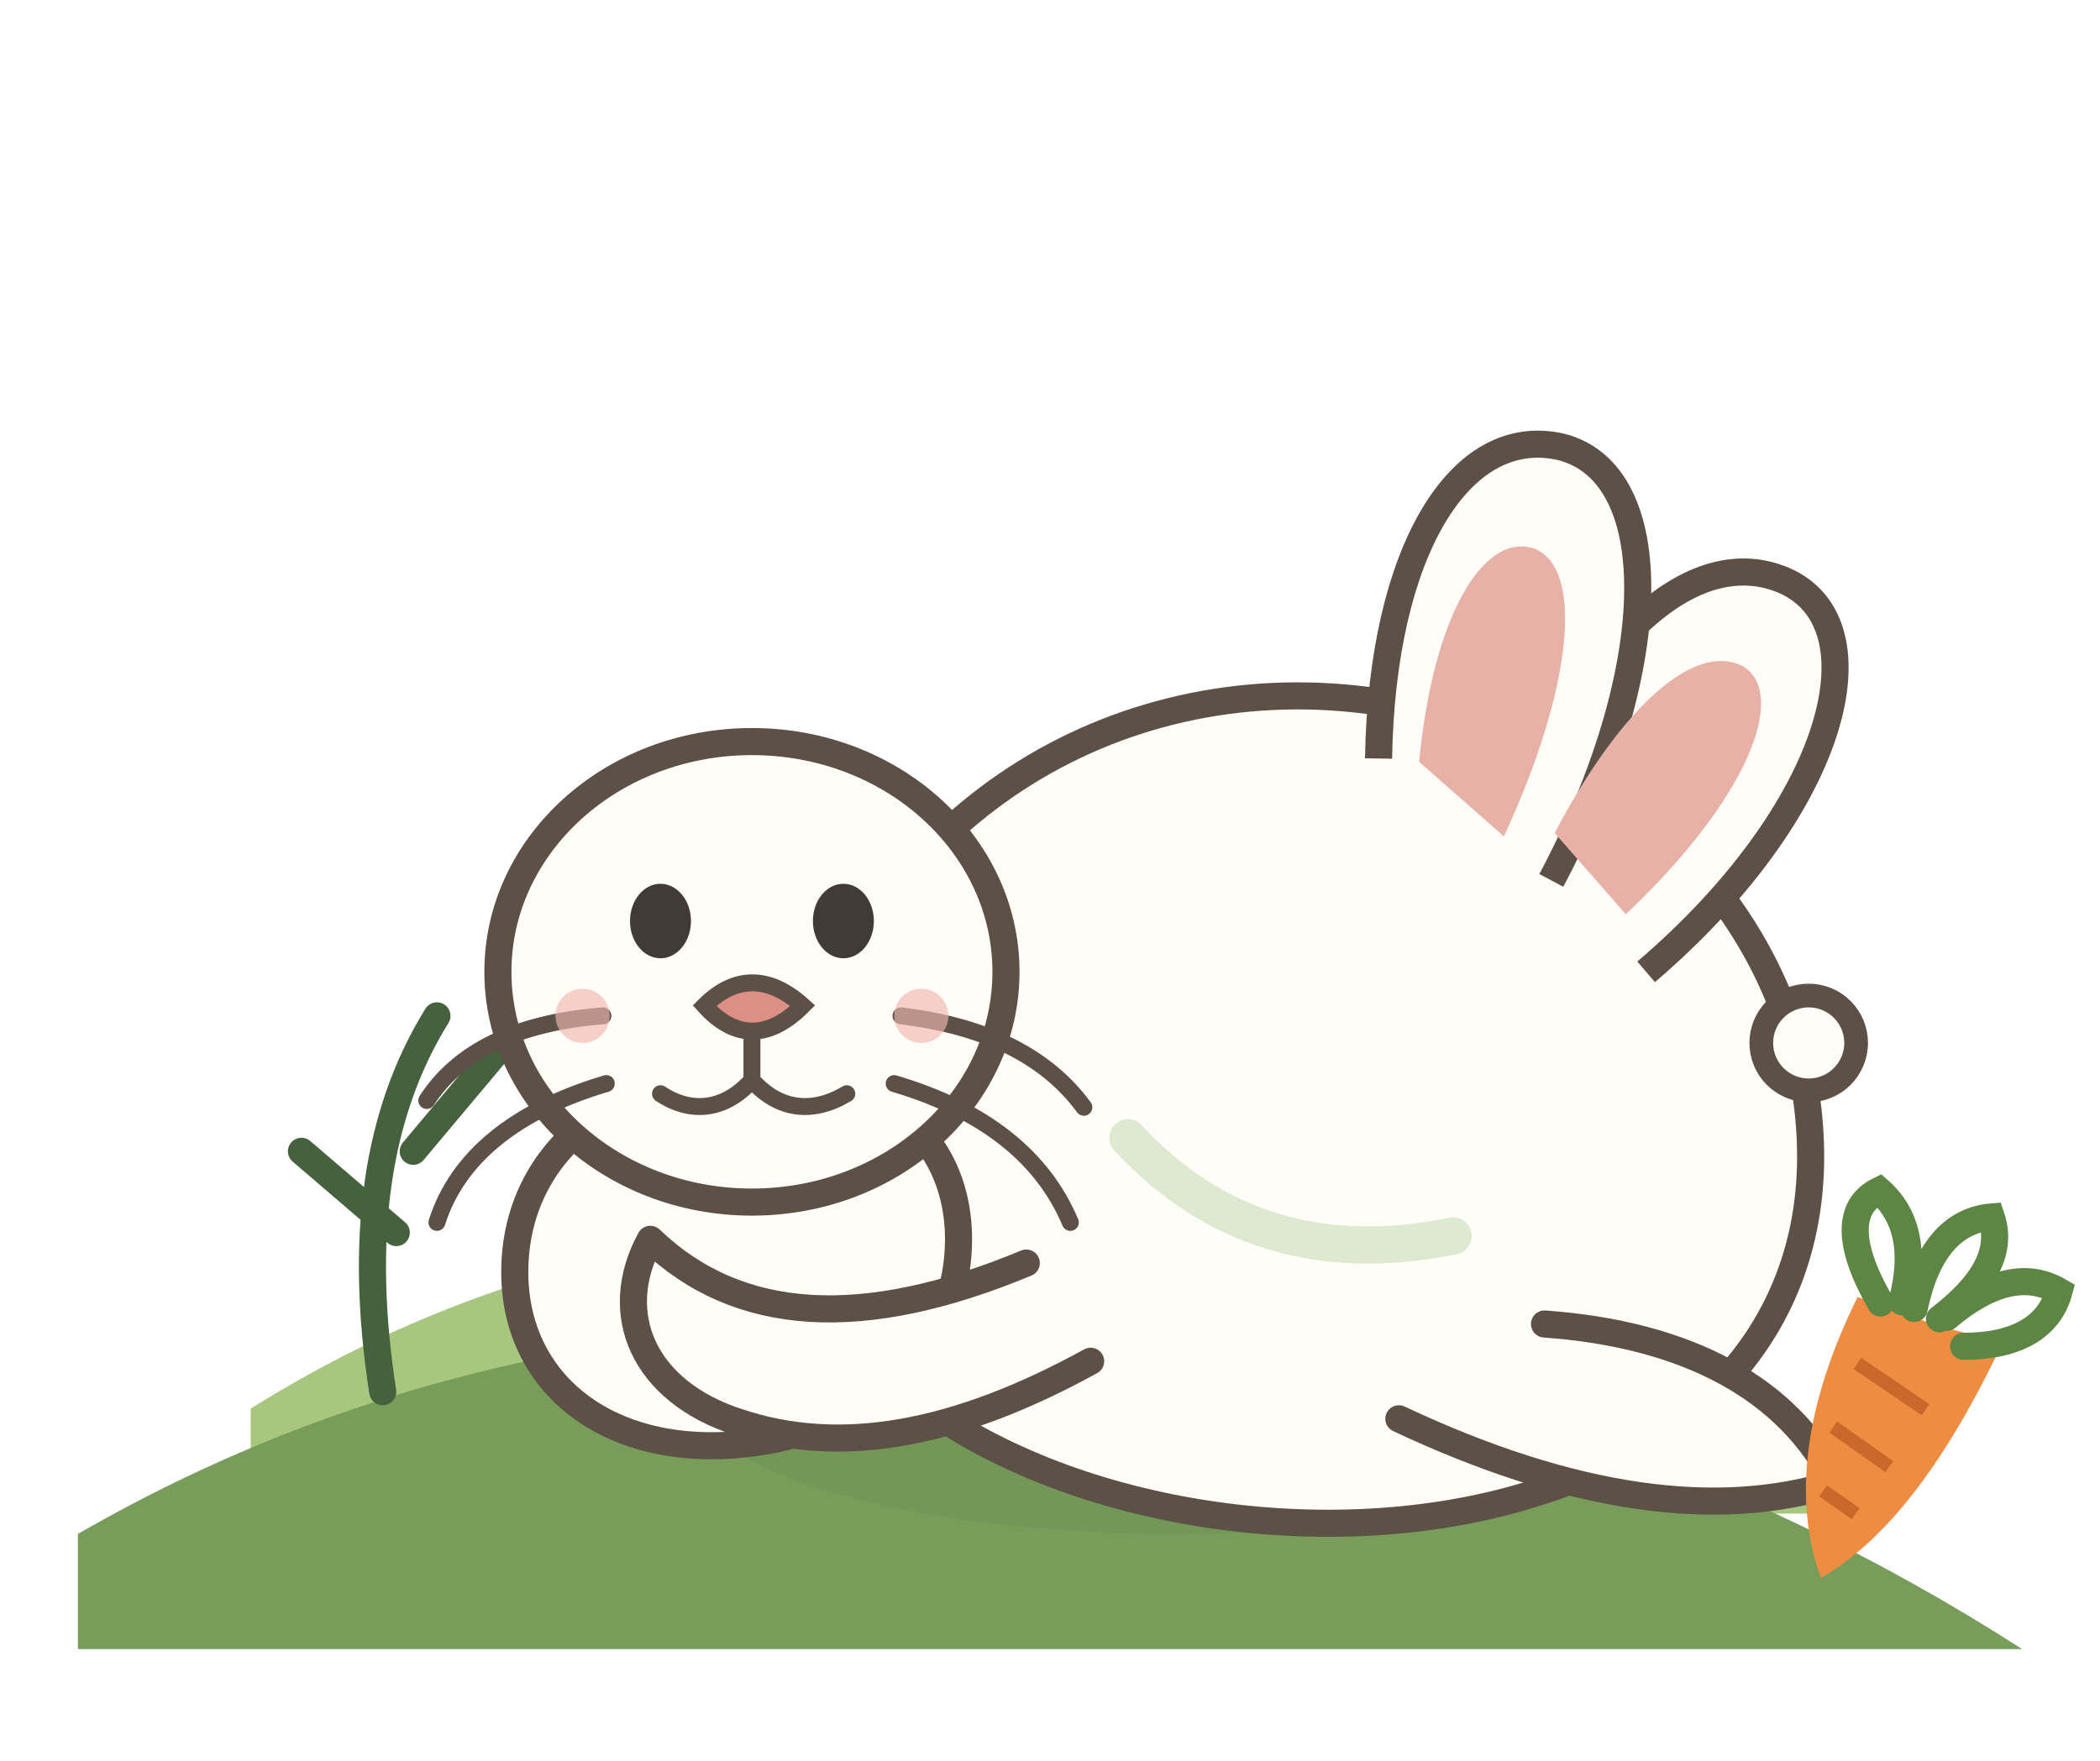
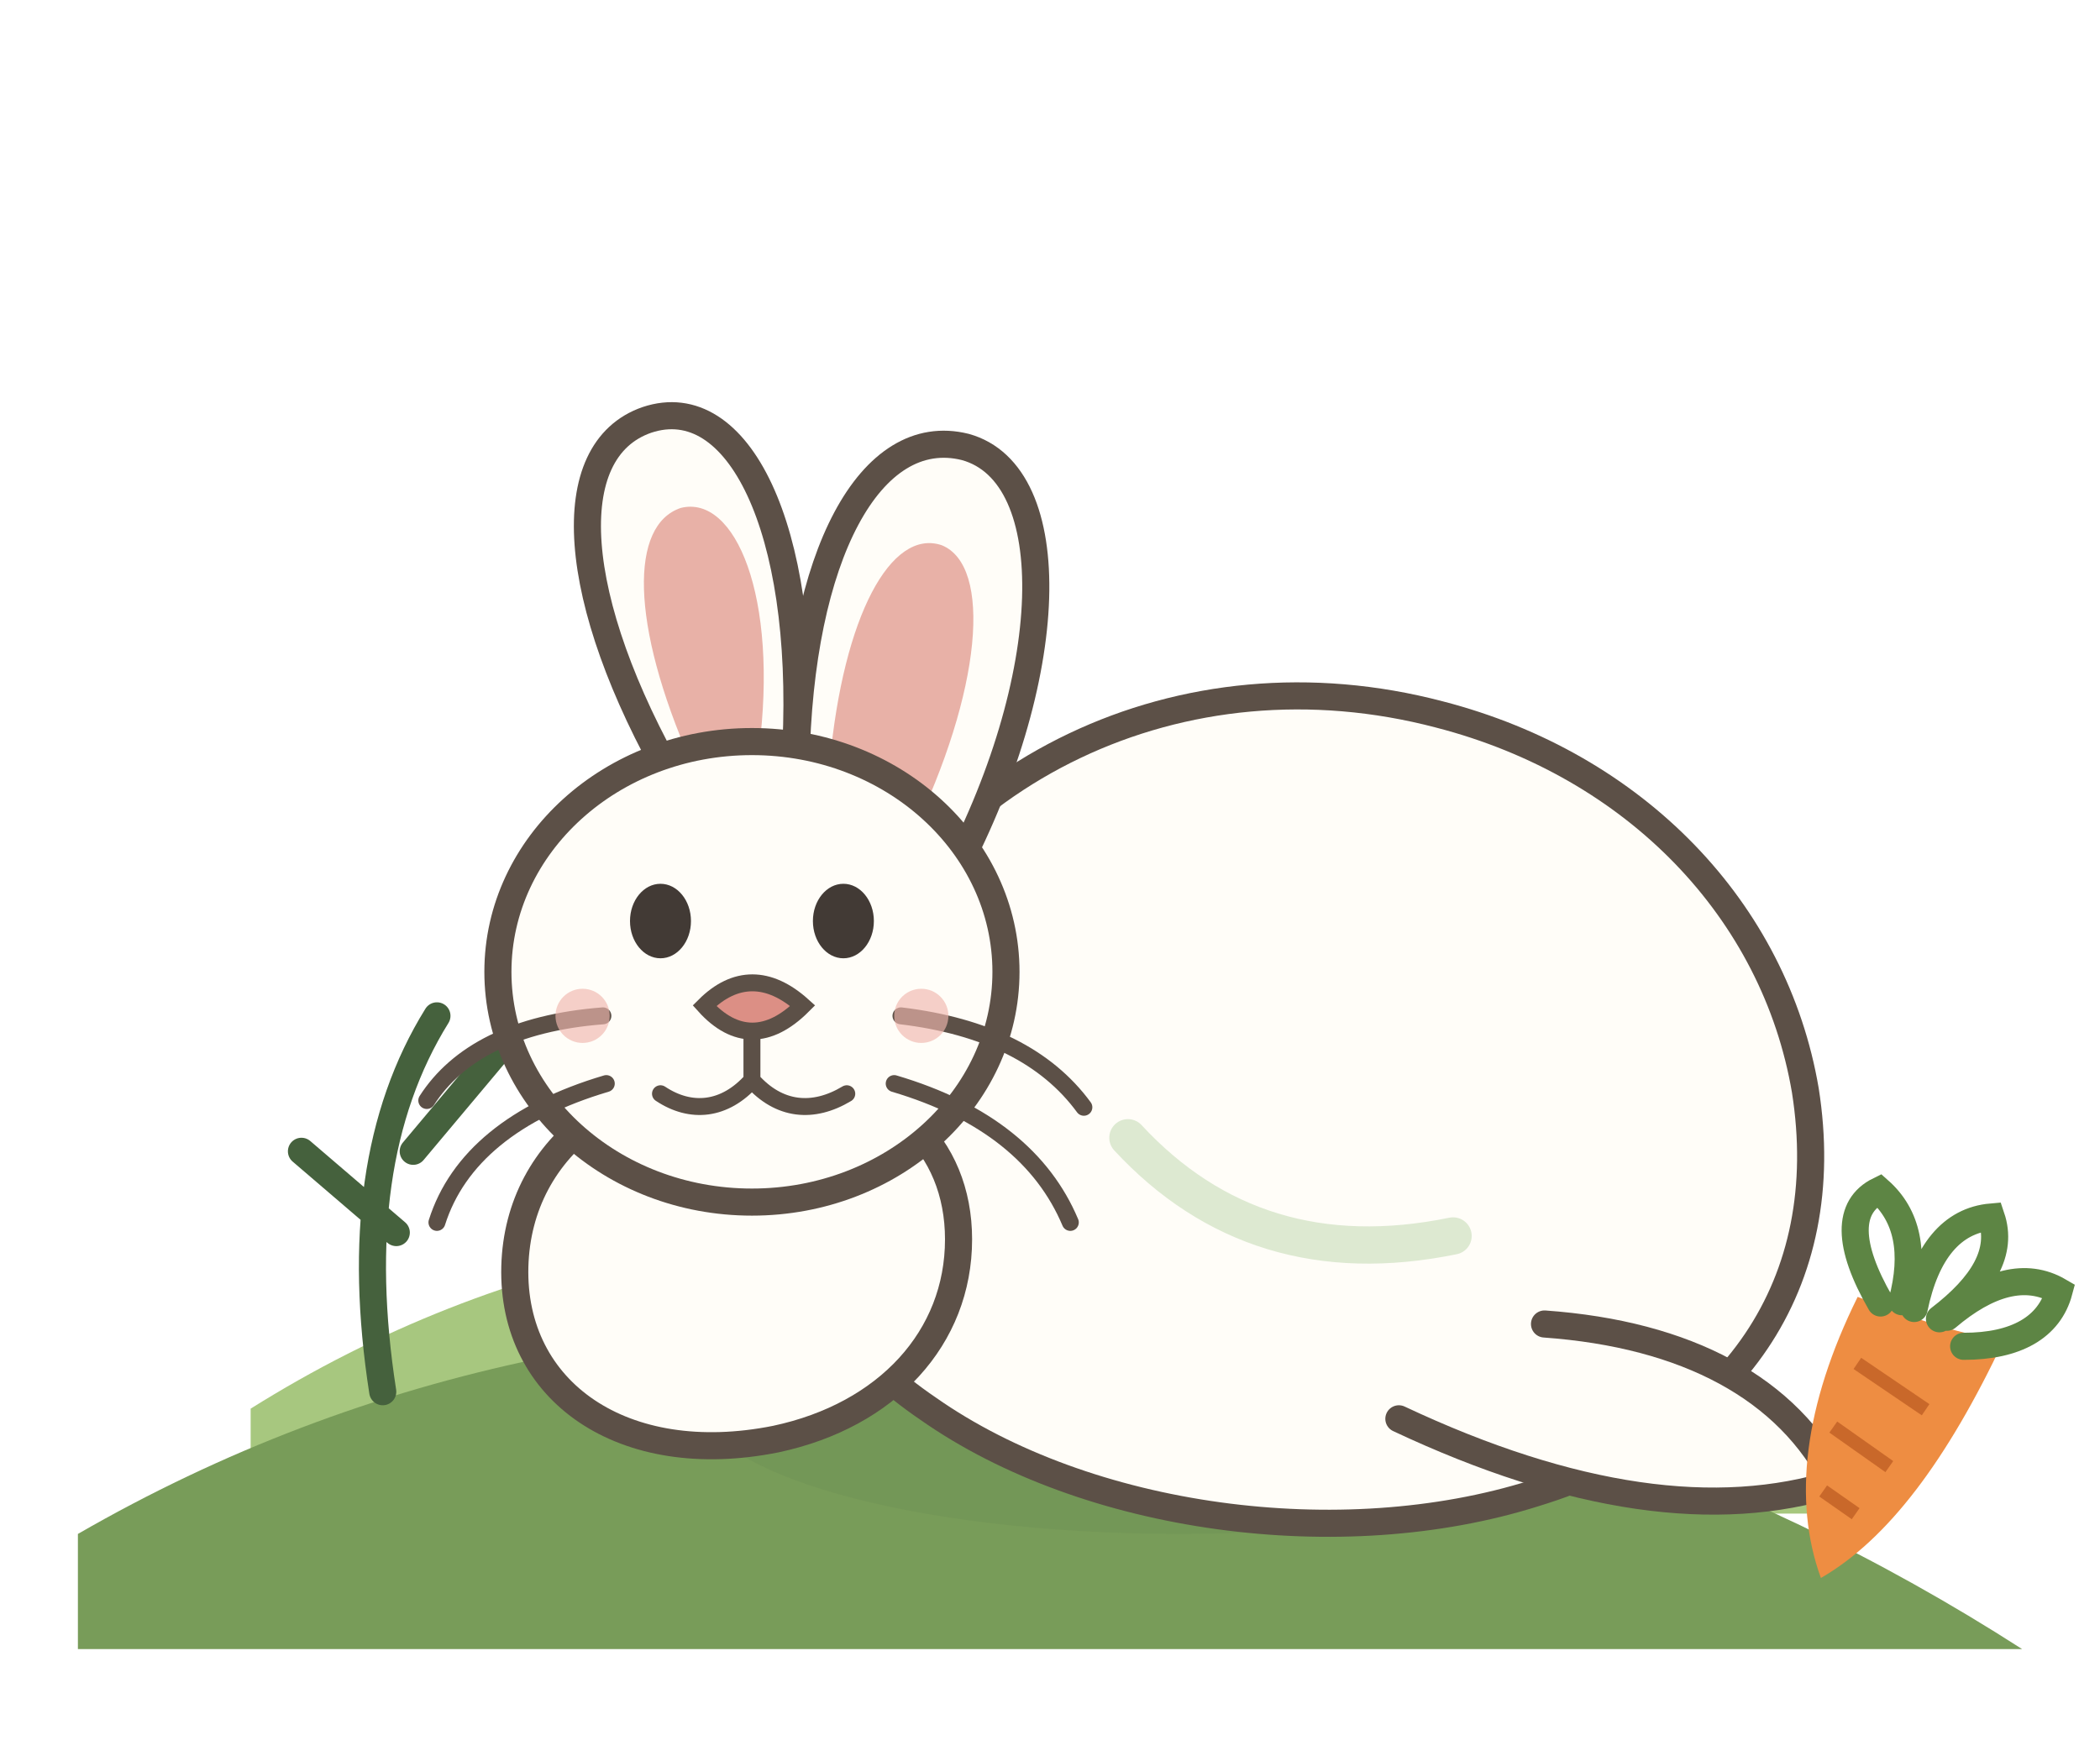
<svg xmlns="http://www.w3.org/2000/svg" viewBox="0 0 620 520">
  <g fill="none" fill-rule="evenodd">
    <path fill="#A7C77F" d="M74 416c75-47 162-64 263-50 71 10 139 37 204 81H74z" />
    <path fill="#789C59" d="M23 453c85-49 181-69 289-60 106 8 201 40 285 94H23z" />
    <g stroke="#45613D" stroke-linecap="round" stroke-width="8">
      <path d="M113 411c-7-45-2-82 16-111M117 364l-28-24M122 340l26-31M502 432c7-39 3-72-12-98M497 383l24-22" />
    </g>
    <g transform="translate(124 82)">
      <ellipse cx="224" cy="331" rx="142" ry="40" fill="#617F4C" opacity=".18" />
      <path d="M120 215c30-70 105-106 181-86 58 15 99 58 108 111 9 57-21 101-80 119-57 18-132 8-179-25-44-30-53-72-30-119z" fill="#FFFDF8" stroke="#5C5047" stroke-width="8" />
      <path d="M107 235c-46-3-78 21-79 57-1 37 32 60 77 51 33-7 54-30 54-59 0-28-20-47-52-49z" fill="#FFFDF8" stroke="#5C5047" stroke-width="8" />
-       <path d="M323 163c21-57 54-86 81-73 28 14 13 68-42 115" fill="#FFFDF8" stroke="#5C5047" stroke-width="8" />
-       <path d="M283 142c1-61 24-99 54-92 31 8 30 66-3 128" fill="#FFFDF8" stroke="#5C5047" stroke-width="8" />
-       <path d="M335 164c20-38 42-57 56-49 13 9 0 40-35 73M295 143c4-43 19-68 34-63 15 6 11 42-9 85" fill="#E8B1A7" />
+       <path d="M75 149c-31-54-34-98-8-107 27-9 47 32 44 96" fill="#FFFDF8" stroke="#5C5047" stroke-width="8" />
+       <path d="M111 144c1-62 22-101 50-94 29 8 28 68-5 129" fill="#FFFDF8" stroke="#5C5047" stroke-width="8" />
+       <path d="M80 143c-18-41-18-70-3-75 16-4 29 26 23 72M121 143c4-43 18-69 33-64 15 6 12 43-9 86" fill="#E8B1A7" />
      <ellipse cx="98" cy="205" rx="75" ry="68" fill="#FFFDF8" stroke="#5C5047" stroke-width="8" />
      <path d="M54 218c-26 2-43 11-52 25M55 238c-27 8-44 22-50 41M142 218c25 3 43 12 54 27M140 238c27 8 44 22 52 41" stroke="#5C5047" stroke-linecap="round" stroke-width="5" />
      <ellipse cx="71" cy="190" rx="9" ry="11" fill="#423A35" />
      <ellipse cx="125" cy="190" rx="9" ry="11" fill="#423A35" />
      <path d="M84 215c9 10 19 10 29 0-10-9-20-9-29 0z" fill="#DC8F85" stroke="#5C5047" stroke-width="5" />
      <path d="M98 223v14m0 0c-8 9-18 10-27 4m27-4c8 9 18 10 28 4" stroke="#5C5047" stroke-linecap="round" stroke-width="5" />
      <circle cx="48" cy="218" r="8" fill="#F0B7AD" opacity=".65" />
      <circle cx="148" cy="218" r="8" fill="#F0B7AD" opacity=".65" />
-       <path d="M198 320c-40 22-74 28-104 18-28-9-38-32-26-54 26 25 63 27 111 7" fill="#FFFDF8" stroke="#5C5047" stroke-linecap="round" stroke-linejoin="round" stroke-width="8" />
      <path d="M332 309c42 3 72 19 86 47-35 11-78 5-129-19" fill="#FFFDF8" stroke="#5C5047" stroke-linecap="round" stroke-linejoin="round" stroke-width="8" />
      <path d="M209 254c25 27 57 37 96 29" stroke="#DDE9D1" stroke-linecap="round" stroke-width="11" />
-       <circle cx="410" cy="226" r="14" fill="#FFFDF8" stroke="#5C5047" stroke-width="7" />
    </g>
    <g transform="rotate(15 -1045 2215)">
      <path fill="#EE8D42" d="M20 33c19 2 34 3 45 1-7 39-18 66-34 82-14-20-18-48-11-83z" />
      <path d="M27 33C13 19 10 8 18 1c10 5 15 15 15 30M37 32c-1-17 4-28 15-32 6 9 3 20-7 33M47 32c9-13 19-19 30-16 0 11-8 19-23 23" stroke="#5D8544" stroke-linecap="round" stroke-width="8" />
      <path d="M25 52l23 8M23 72l19 7M25 91l11 4" stroke="#C9682A" stroke-width="4" />
    </g>
  </g>
</svg>
